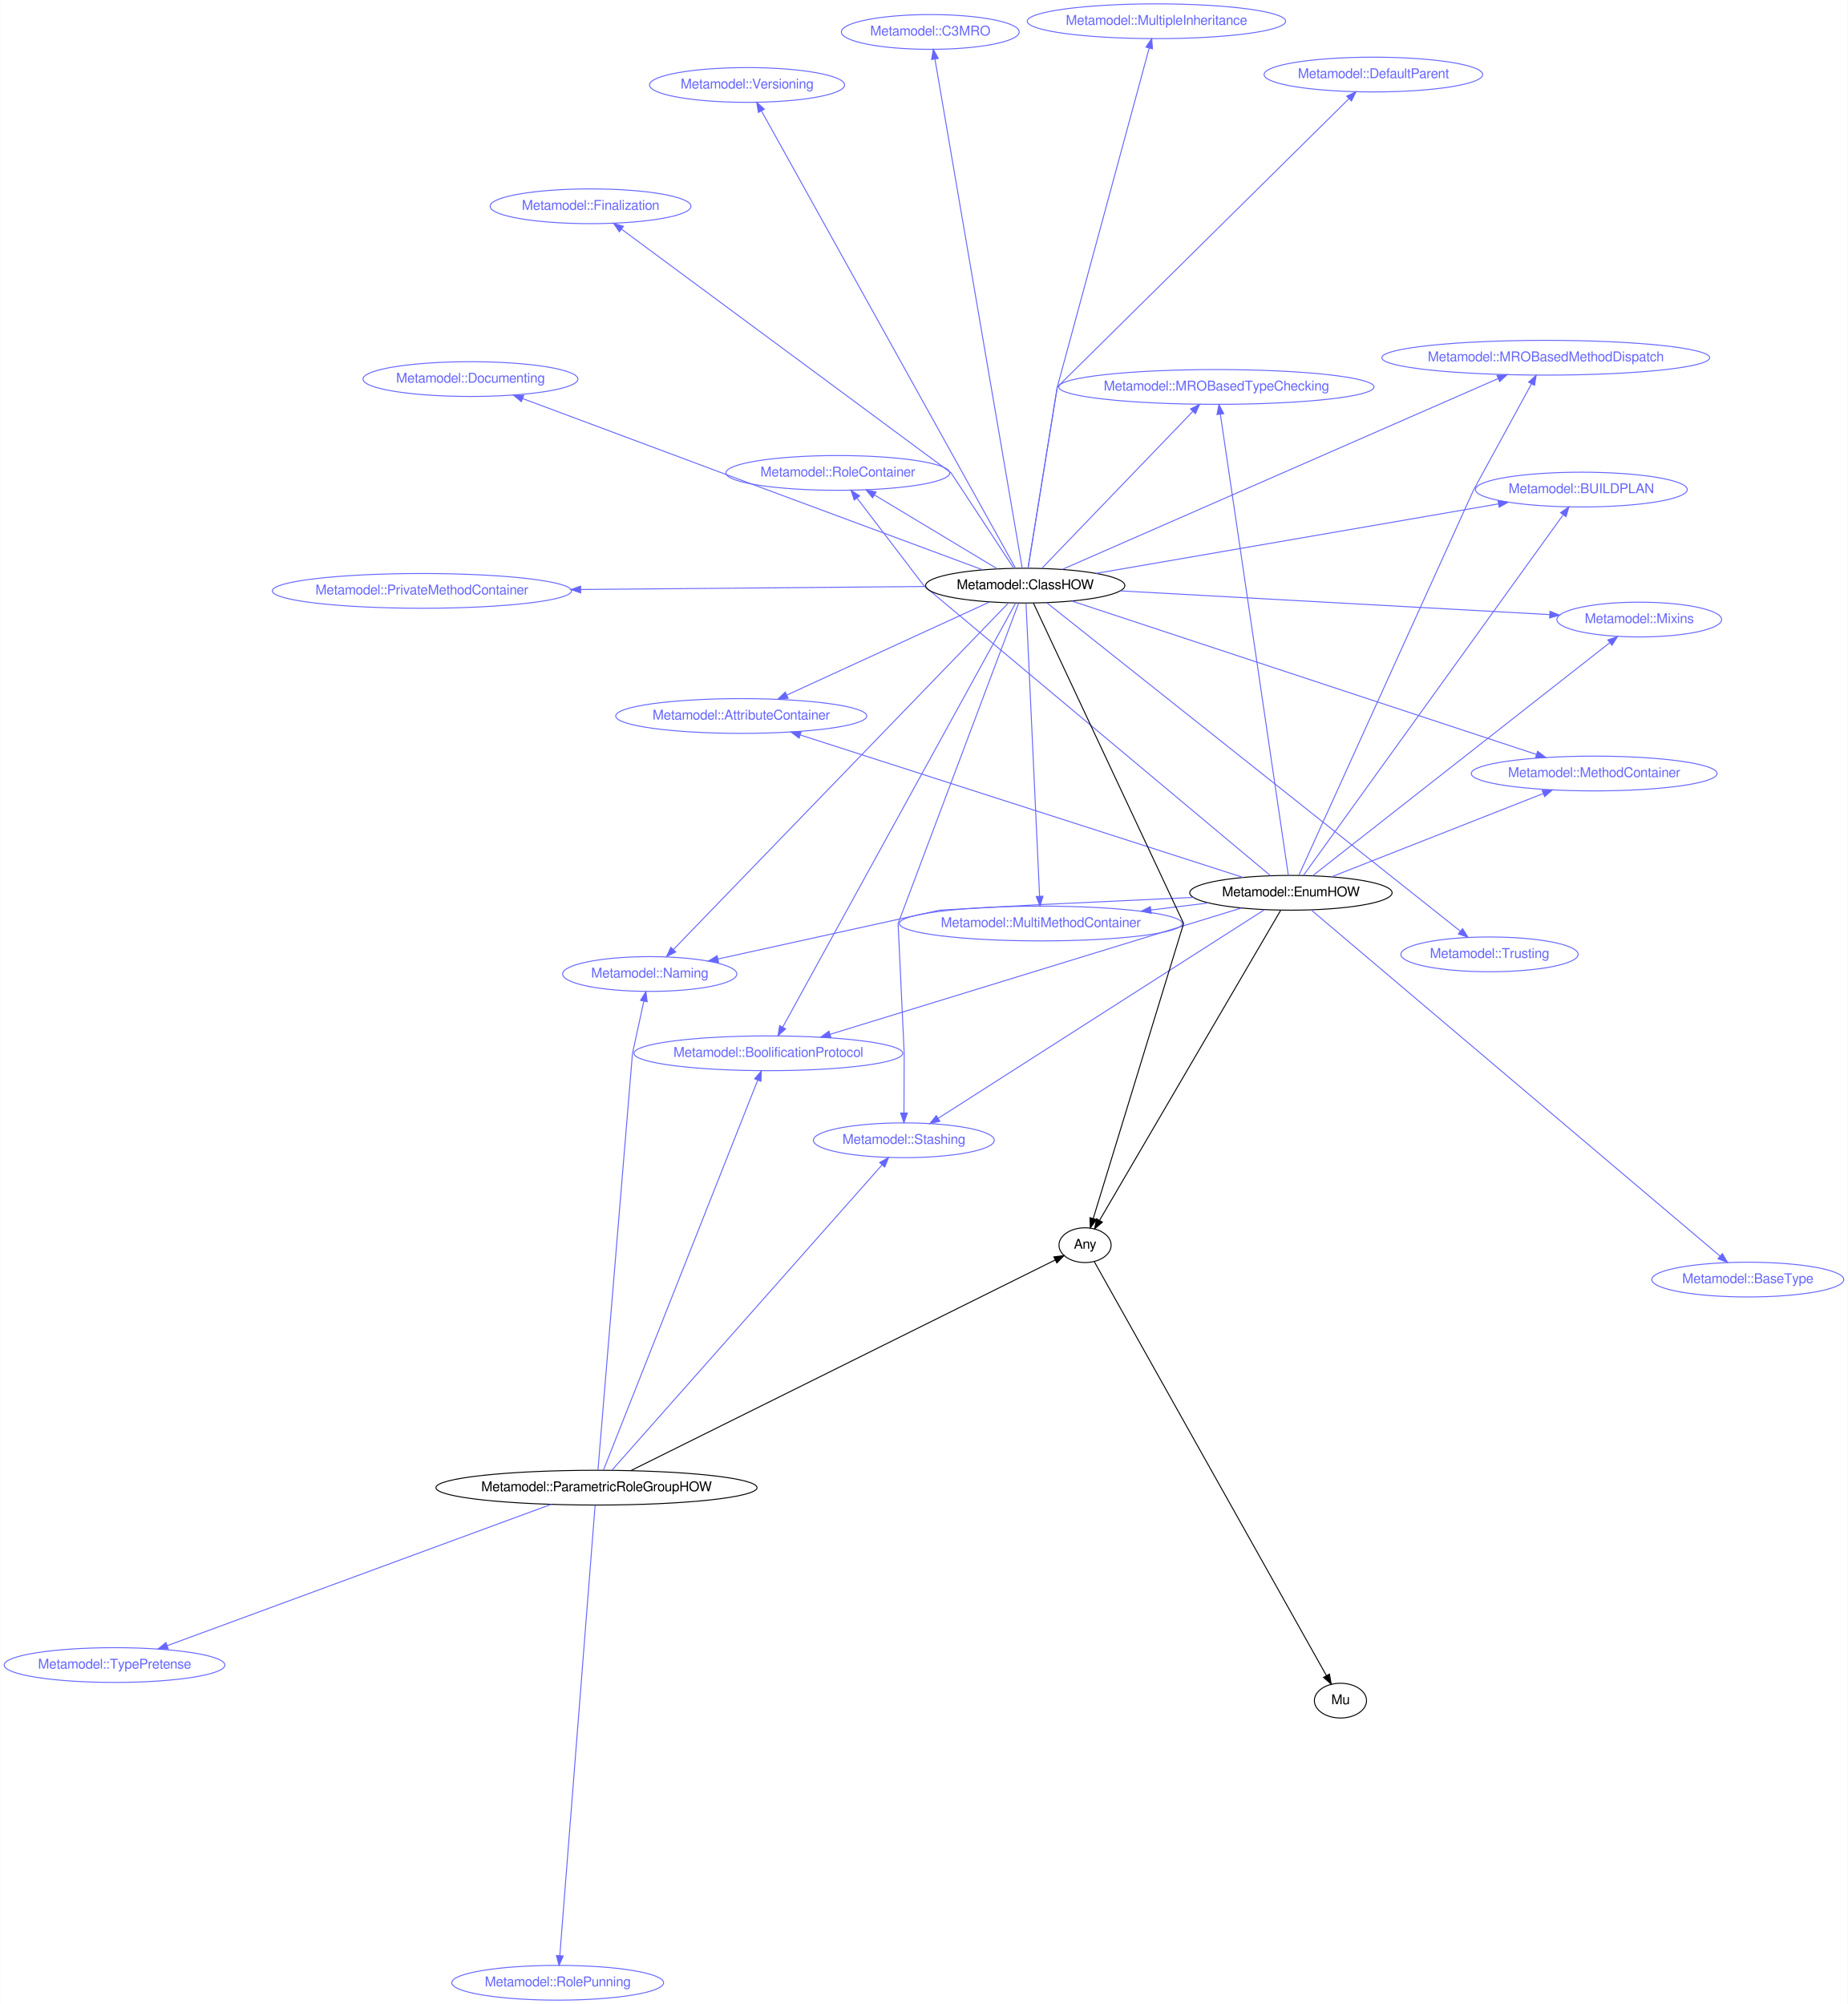
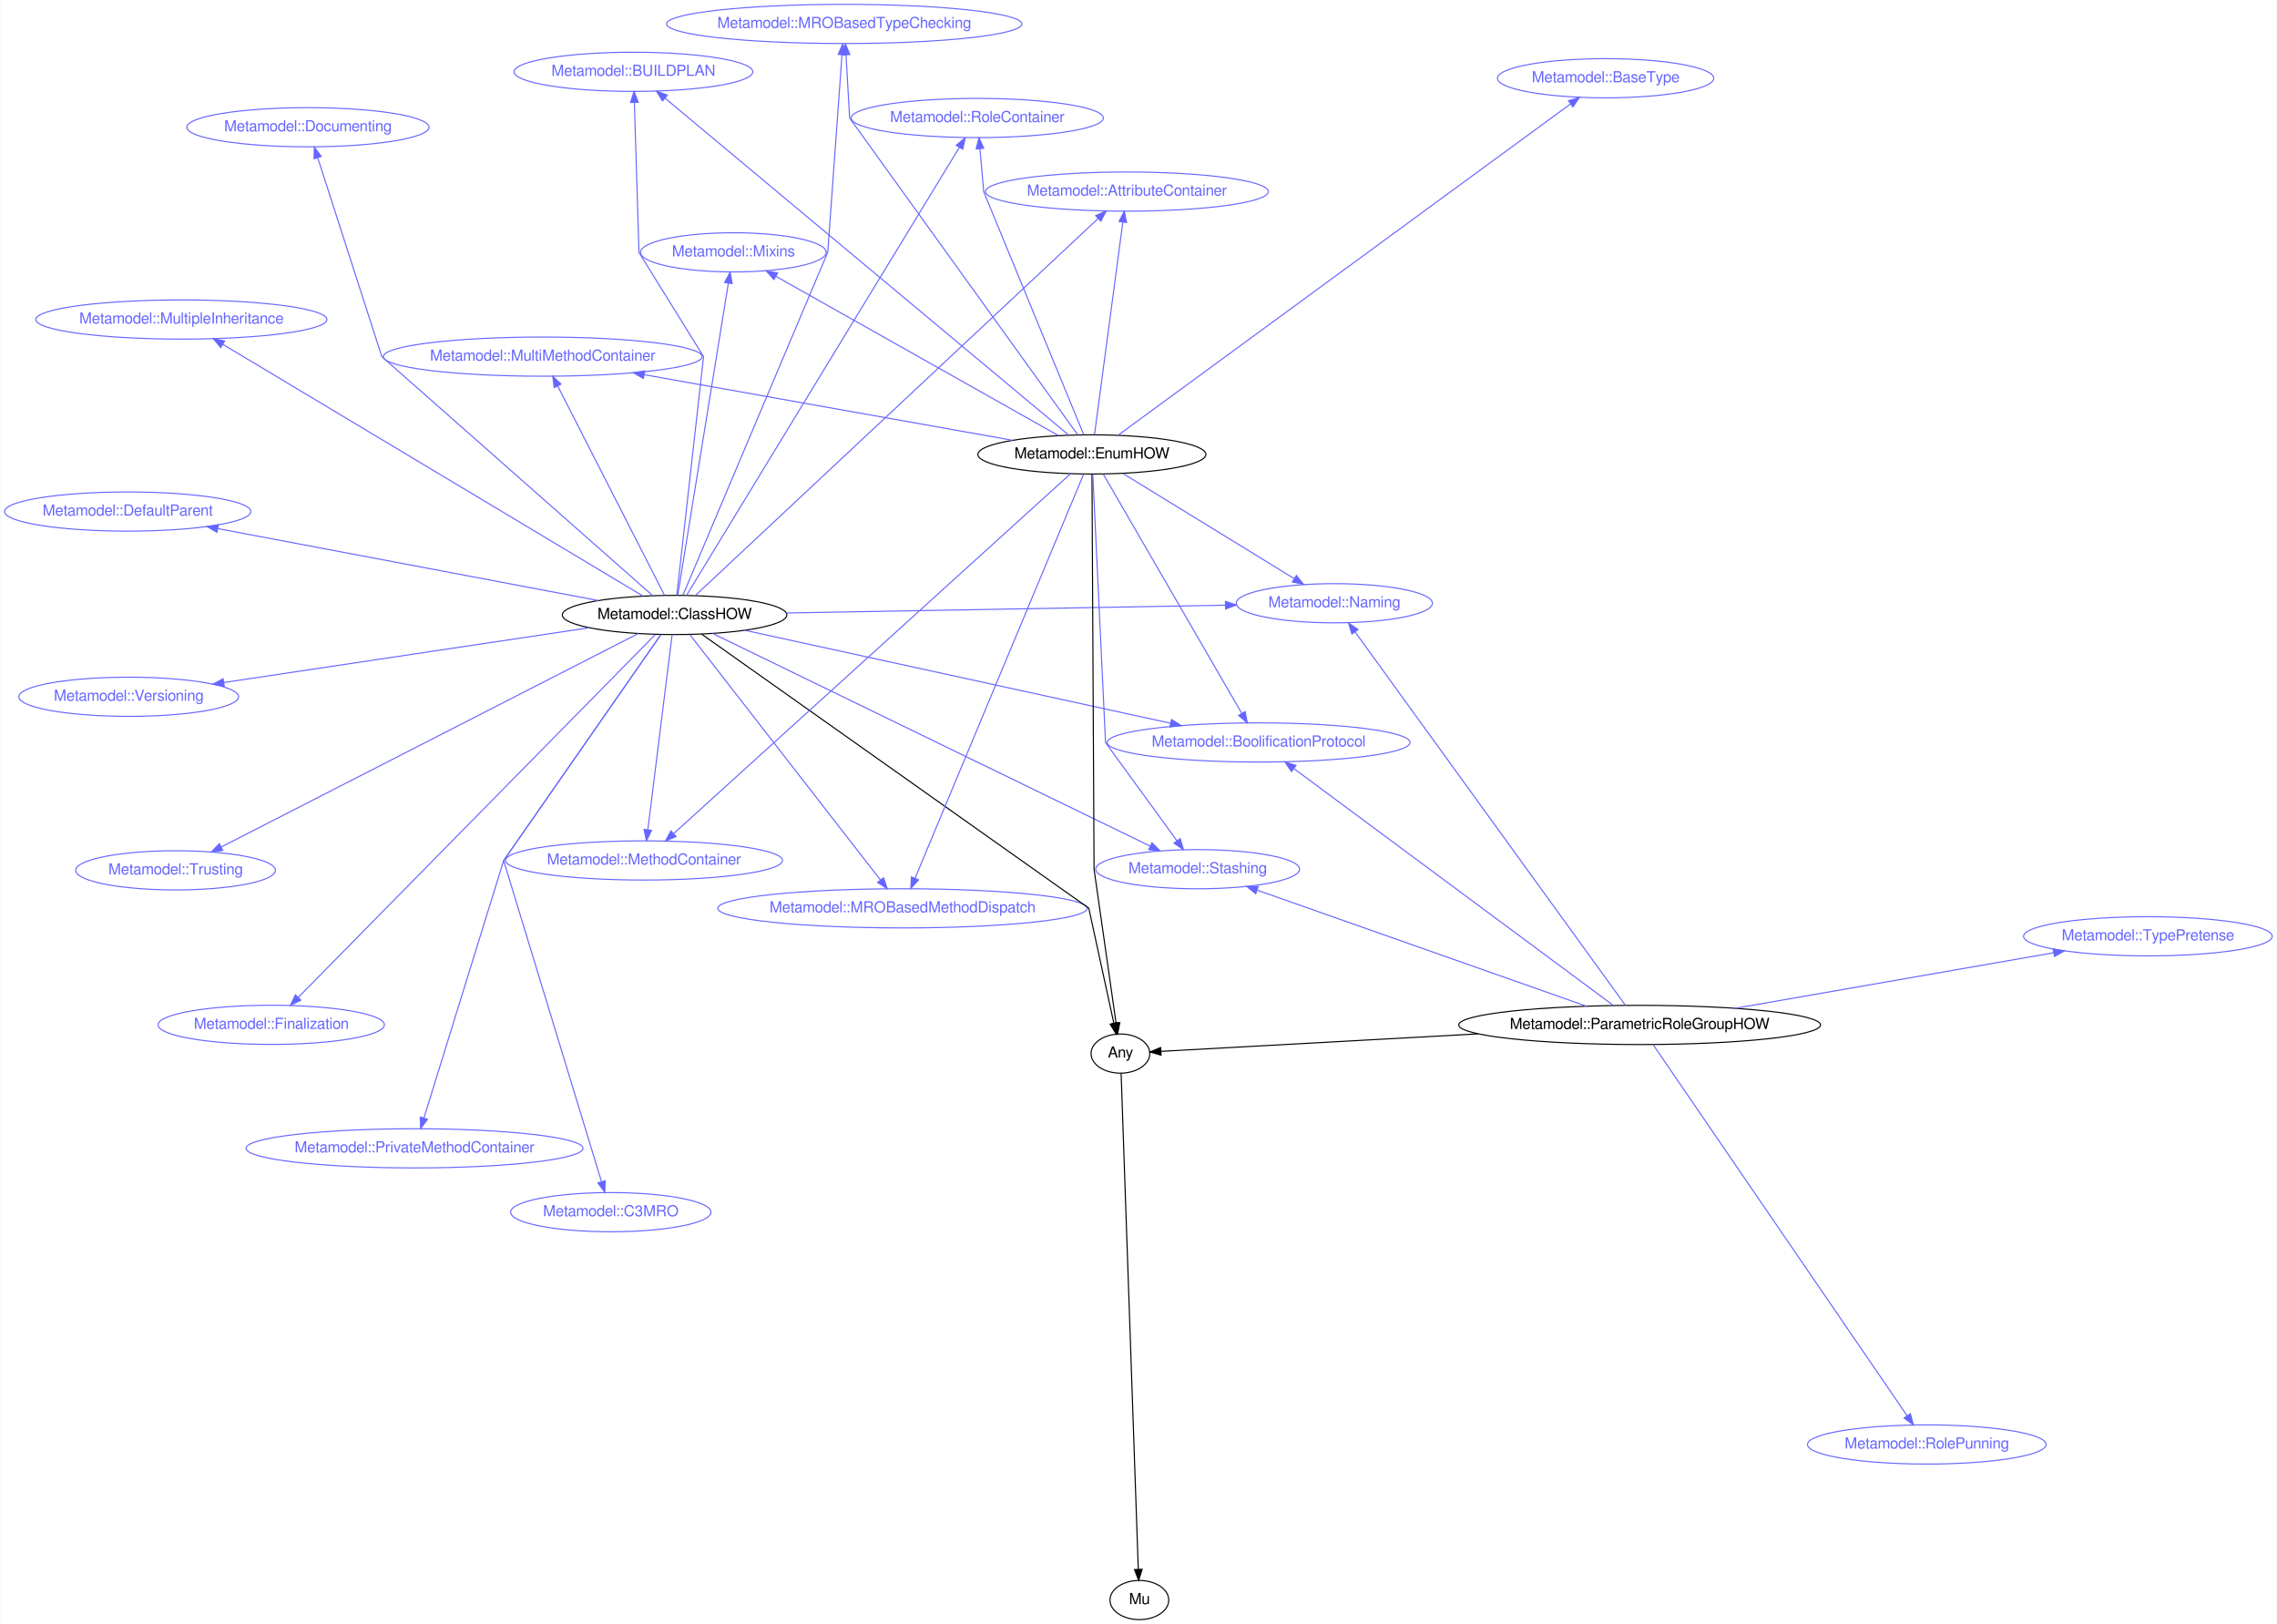
- <svg xmlns="http://www.w3.org/2000/svg" xmlns:xlink="http://www.w3.org/1999/xlink" width="1913pt" height="2075pt" viewBox="0.00 0.00 1913.07 2075.50">
-   <g id="graph0" class="graph" transform="scale(1 1) rotate(0) translate(4 2071.5)">
-     <polygon fill="white" stroke="transparent" points="-4,4 -4,-2071.5 1909.07,-2071.5 1909.07,4 -4,4" />
+ <svg xmlns="http://www.w3.org/2000/svg" xmlns:xlink="http://www.w3.org/1999/xlink" width="2092pt" height="1492pt" viewBox="0.00 0.00 2092.11 1492.46">
+   <g id="graph0" class="graph" transform="scale(1 1) rotate(0) translate(4 1488.46)">
+     <polygon fill="white" stroke="transparent" points="-4,4 -4,-1488.46 2088.11,-1488.46 2088.11,4 -4,4" />
    <g id="node1" class="node">
      <g id="a_node1">
        <a xlink:href="/type/Metamodel::BoolificationProtocol" xlink:title="Metamodel::BoolificationProtocol">
-           <ellipse fill="none" stroke="#6666ff" cx="791.42" cy="-980.63" rx="139.18" ry="18" />
-           <text text-anchor="middle" x="791.42" y="-976.93" font-family="FreeSans" font-size="14.00" fill="#6666ff">Metamodel::BoolificationProtocol</text>
+           <ellipse fill="none" stroke="#6666ff" cx="1152.45" cy="-806.13" rx="139.18" ry="18" />
+           <text text-anchor="middle" x="1152.45" y="-802.43" font-family="FreeSans" font-size="14.00" fill="#6666ff">Metamodel::BoolificationProtocol</text>
        </a>
      </g>
    </g>
    <g id="node2" class="node">
      <g id="a_node2">
        <a xlink:href="/type/Mu" xlink:title="Mu">
-           <ellipse fill="none" stroke="#000000" cx="1383.85" cy="-310.19" rx="27" ry="18" />
-           <text text-anchor="middle" x="1383.85" y="-306.49" font-family="FreeSans" font-size="14.00" fill="#000000">Mu</text>
+           <ellipse fill="none" stroke="#000000" cx="1042.84" cy="-18" rx="27" ry="18" />
+           <text text-anchor="middle" x="1042.84" y="-14.3" font-family="FreeSans" font-size="14.00" fill="#000000">Mu</text>
        </a>
      </g>
    </g>
    <g id="node3" class="node">
      <g id="a_node3">
        <a xlink:href="/type/Any" xlink:title="Any">
-           <ellipse fill="none" stroke="#000000" cx="1119.38" cy="-781.91" rx="27" ry="18" />
-           <text text-anchor="middle" x="1119.38" y="-778.21" font-family="FreeSans" font-size="14.00" fill="#000000">Any</text>
+           <ellipse fill="none" stroke="#000000" cx="1025.45" cy="-520.21" rx="27" ry="18" />
+           <text text-anchor="middle" x="1025.45" y="-516.51" font-family="FreeSans" font-size="14.00" fill="#000000">Any</text>
        </a>
      </g>
    </g>
    <g id="edge1" class="edge">
-       <path fill="none" stroke="#000000" d="M1128.95,-764.84C1168.76,-693.84 1321.41,-421.55 1369.36,-336.04" />
-       <polygon fill="#000000" stroke="#000000" points="1372.46,-337.67 1374.3,-327.23 1366.35,-334.24 1372.46,-337.67" />
+       <path fill="none" stroke="#000000" d="M1026.08,-502.04C1028.69,-426.67 1038.68,-138.32 1041.86,-46.36" />
+       <polygon fill="#000000" stroke="#000000" points="1045.37,-46.26 1042.21,-36.15 1038.37,-46.02 1045.37,-46.26" />
    </g>
    <g id="node4" class="node">
      <g id="a_node4">
        <a xlink:href="/type/Metamodel::Naming" xlink:title="Metamodel::Naming">
-           <ellipse fill="none" stroke="#6666ff" cx="668.6" cy="-1062.73" rx="90.18" ry="18" />
-           <text text-anchor="middle" x="668.6" y="-1059.03" font-family="FreeSans" font-size="14.00" fill="#6666ff">Metamodel::Naming</text>
+           <ellipse fill="none" stroke="#6666ff" cx="1222.01" cy="-934.07" rx="90.18" ry="18" />
+           <text text-anchor="middle" x="1222.01" y="-930.37" font-family="FreeSans" font-size="14.00" fill="#6666ff">Metamodel::Naming</text>
        </a>
      </g>
    </g>
    <g id="node5" class="node">
      <g id="a_node5">
-         <a xlink:href="/type/Metamodel::Stashing" xlink:title="Metamodel::Stashing">
-           <ellipse fill="none" stroke="#6666ff" cx="931.74" cy="-890.54" rx="93.68" ry="18" />
-           <text text-anchor="middle" x="931.74" y="-886.84" font-family="FreeSans" font-size="14.00" fill="#6666ff">Metamodel::Stashing</text>
+         <a xlink:href="/type/Metamodel::Documenting" xlink:title="Metamodel::Documenting">
+           <ellipse fill="none" stroke="#6666ff" cx="278.7" cy="-1371.53" rx="111.28" ry="18" />
+           <text text-anchor="middle" x="278.7" y="-1367.83" font-family="FreeSans" font-size="14.00" fill="#6666ff">Metamodel::Documenting</text>
        </a>
      </g>
    </g>
    <g id="node6" class="node">
      <g id="a_node6">
-         <a xlink:href="/type/Metamodel::TypePretense" xlink:title="Metamodel::TypePretense">
-           <ellipse fill="none" stroke="#6666ff" cx="114.39" cy="-347.04" rx="114.28" ry="18" />
-           <text text-anchor="middle" x="114.39" y="-343.34" font-family="FreeSans" font-size="14.00" fill="#6666ff">Metamodel::TypePretense</text>
+         <a xlink:href="/type/Metamodel::Versioning" xlink:title="Metamodel::Versioning">
+           <ellipse fill="none" stroke="#6666ff" cx="114.02" cy="-848.12" rx="100.98" ry="18" />
+           <text text-anchor="middle" x="114.02" y="-844.42" font-family="FreeSans" font-size="14.00" fill="#6666ff">Metamodel::Versioning</text>
        </a>
      </g>
    </g>
    <g id="node7" class="node">
      <g id="a_node7">
-         <a xlink:href="/type/Metamodel::RolePunning" xlink:title="Metamodel::RolePunning">
-           <ellipse fill="none" stroke="#6666ff" cx="573.29" cy="-18" rx="109.68" ry="18" />
-           <text text-anchor="middle" x="573.29" y="-14.3" font-family="FreeSans" font-size="14.00" fill="#6666ff">Metamodel::RolePunning</text>
+         <a xlink:href="/type/Metamodel::Stashing" xlink:title="Metamodel::Stashing">
+           <ellipse fill="none" stroke="#6666ff" cx="1096.41" cy="-689.66" rx="93.68" ry="18" />
+           <text text-anchor="middle" x="1096.41" y="-685.96" font-family="FreeSans" font-size="14.00" fill="#6666ff">Metamodel::Stashing</text>
        </a>
      </g>
    </g>
    <g id="node8" class="node">
      <g id="a_node8">
-         <a xlink:href="/type/Metamodel::ParametricRoleGroupHOW" xlink:title="Metamodel::ParametricRoleGroupHOW">
-           <ellipse fill="none" stroke="#000000" cx="613.48" cy="-530.76" rx="166.27" ry="18" />
-           <text text-anchor="middle" x="613.48" y="-527.06" font-family="FreeSans" font-size="14.00" fill="#000000">Metamodel::ParametricRoleGroupHOW</text>
-         </a>
-       </g>
-     </g>
-     <g id="edge9" class="edge">
-       <path fill="none" stroke="#6666ff" d="M620.68,-548.95C648.23,-618.62 747.15,-868.69 780.42,-952.8" />
-       <polygon fill="#6666ff" stroke="#6666ff" points="777.21,-954.2 784.14,-962.21 783.72,-951.63 777.21,-954.2" />
-     </g>
-     <g id="edge2" class="edge">
-       <path fill="none" stroke="#000000" d="M649.06,-548.42C743.56,-595.34 999.72,-722.51 1088.55,-766.61" />
-       <polygon fill="#000000" stroke="#000000" points="1087.07,-769.78 1097.58,-771.09 1090.18,-763.51 1087.07,-769.78" />
-     </g>
-     <g id="edge5" class="edge">
-       <path fill="none" stroke="#6666ff" d="M614.99,-548.95C621.96,-633.1 650.74,-980.56 650.74,-980.56 650.74,-980.56 657.29,-1010.7 662.46,-1034.48" />
-       <polygon fill="#6666ff" stroke="#6666ff" points="659.09,-1035.47 664.64,-1044.5 665.93,-1033.98 659.09,-1035.47" />
-     </g>
-     <g id="edge6" class="edge">
-       <path fill="none" stroke="#6666ff" d="M629.7,-549.1C682.29,-608.54 848.15,-796.05 909.04,-864.88" />
-       <polygon fill="#6666ff" stroke="#6666ff" points="906.68,-867.5 915.93,-872.67 911.93,-862.86 906.68,-867.5" />
-     </g>
-     <g id="edge7" class="edge">
-       <path fill="none" stroke="#6666ff" d="M566.53,-513.48C473.77,-479.33 267.48,-403.39 168.9,-367.1" />
-       <polygon fill="#6666ff" stroke="#6666ff" points="170.01,-363.78 159.41,-363.61 167.59,-370.35 170.01,-363.78" />
-     </g>
-     <g id="edge8" class="edge">
-       <path fill="none" stroke="#6666ff" d="M612.05,-512.51C606.04,-435.8 582.79,-139.18 575.5,-46.1" />
-       <polygon fill="#6666ff" stroke="#6666ff" points="578.98,-45.73 574.71,-36.03 572,-46.27 578.98,-45.73" />
+         <a xlink:href="/type/Metamodel::AttributeContainer" xlink:title="Metamodel::AttributeContainer">
+           <ellipse fill="none" stroke="#6666ff" cx="1031.38" cy="-1312.39" rx="129.98" ry="18" />
+           <text text-anchor="middle" x="1031.38" y="-1308.69" font-family="FreeSans" font-size="14.00" fill="#6666ff">Metamodel::AttributeContainer</text>
+         </a>
+       </g>
    </g>
    <g id="node9" class="node">
      <g id="a_node9">
-         <a xlink:href="/type/Metamodel::AttributeContainer" xlink:title="Metamodel::AttributeContainer">
-           <ellipse fill="none" stroke="#6666ff" cx="763.37" cy="-1329.95" rx="129.98" ry="18" />
-           <text text-anchor="middle" x="763.37" y="-1326.25" font-family="FreeSans" font-size="14.00" fill="#6666ff">Metamodel::AttributeContainer</text>
+         <a xlink:href="/type/Metamodel::Finalization" xlink:title="Metamodel::Finalization">
+           <ellipse fill="none" stroke="#6666ff" cx="245.01" cy="-546.63" rx="103.98" ry="18" />
+           <text text-anchor="middle" x="245.01" y="-542.93" font-family="FreeSans" font-size="14.00" fill="#6666ff">Metamodel::Finalization</text>
        </a>
      </g>
    </g>
    <g id="node10" class="node">
      <g id="a_node10">
        <a xlink:href="/type/Metamodel::MethodContainer" xlink:title="Metamodel::MethodContainer">
-           <ellipse fill="none" stroke="#6666ff" cx="1646.56" cy="-1270.39" rx="127.28" ry="18" />
-           <text text-anchor="middle" x="1646.56" y="-1266.69" font-family="FreeSans" font-size="14.00" fill="#6666ff">Metamodel::MethodContainer</text>
+           <ellipse fill="none" stroke="#6666ff" cx="587.59" cy="-697.69" rx="127.28" ry="18" />
+           <text text-anchor="middle" x="587.59" y="-693.99" font-family="FreeSans" font-size="14.00" fill="#6666ff">Metamodel::MethodContainer</text>
        </a>
      </g>
    </g>
    <g id="node11" class="node">
      <g id="a_node11">
-         <a xlink:href="/type/Metamodel::MultiMethodContainer" xlink:title="Metamodel::MultiMethodContainer">
-           <ellipse fill="none" stroke="#6666ff" cx="1073.61" cy="-1115.03" rx="146.47" ry="18" />
-           <text text-anchor="middle" x="1073.61" y="-1111.33" font-family="FreeSans" font-size="14.00" fill="#6666ff">Metamodel::MultiMethodContainer</text>
+         <a xlink:href="/type/Metamodel::PrivateMethodContainer" xlink:title="Metamodel::PrivateMethodContainer">
+           <ellipse fill="none" stroke="#6666ff" cx="376.69" cy="-433.13" rx="154.87" ry="18" />
+           <text text-anchor="middle" x="376.69" y="-429.43" font-family="FreeSans" font-size="14.00" fill="#6666ff">Metamodel::PrivateMethodContainer</text>
        </a>
      </g>
    </g>
    <g id="node12" class="node">
      <g id="a_node12">
-         <a xlink:href="/type/Metamodel::RoleContainer" xlink:title="Metamodel::RoleContainer">
-           <ellipse fill="none" stroke="#6666ff" cx="863.37" cy="-1581.7" rx="115.88" ry="18" />
-           <text text-anchor="middle" x="863.37" y="-1578" font-family="FreeSans" font-size="14.00" fill="#6666ff">Metamodel::RoleContainer</text>
+         <a xlink:href="/type/Metamodel::MultiMethodContainer" xlink:title="Metamodel::MultiMethodContainer">
+           <ellipse fill="none" stroke="#6666ff" cx="494.49" cy="-1160.72" rx="146.47" ry="18" />
+           <text text-anchor="middle" x="494.49" y="-1157.02" font-family="FreeSans" font-size="14.00" fill="#6666ff">Metamodel::MultiMethodContainer</text>
        </a>
      </g>
    </g>
    <g id="node13" class="node">
      <g id="a_node13">
-         <a xlink:href="/type/Metamodel::BaseType" xlink:title="Metamodel::BaseType">
-           <ellipse fill="none" stroke="#6666ff" cx="1805.63" cy="-746.26" rx="99.38" ry="18" />
-           <text text-anchor="middle" x="1805.63" y="-742.56" font-family="FreeSans" font-size="14.00" fill="#6666ff">Metamodel::BaseType</text>
+         <a xlink:href="/type/Metamodel::RoleContainer" xlink:title="Metamodel::RoleContainer">
+           <ellipse fill="none" stroke="#6666ff" cx="893.87" cy="-1380.01" rx="115.88" ry="18" />
+           <text text-anchor="middle" x="893.87" y="-1376.31" font-family="FreeSans" font-size="14.00" fill="#6666ff">Metamodel::RoleContainer</text>
        </a>
      </g>
    </g>
    <g id="node14" class="node">
      <g id="a_node14">
-         <a xlink:href="/type/Metamodel::MROBasedMethodDispatch" xlink:title="Metamodel::MROBasedMethodDispatch">
-           <ellipse fill="none" stroke="#6666ff" cx="1596.42" cy="-1701.01" rx="169.77" ry="18" />
-           <text text-anchor="middle" x="1596.42" y="-1697.31" font-family="FreeSans" font-size="14.00" fill="#6666ff">Metamodel::MROBasedMethodDispatch</text>
+         <a xlink:href="/type/Metamodel::MultipleInheritance" xlink:title="Metamodel::MultipleInheritance">
+           <ellipse fill="none" stroke="#6666ff" cx="162.43" cy="-1194.82" rx="133.78" ry="18" />
+           <text text-anchor="middle" x="162.43" y="-1191.12" font-family="FreeSans" font-size="14.00" fill="#6666ff">Metamodel::MultipleInheritance</text>
        </a>
      </g>
    </g>
    <g id="node15" class="node">
      <g id="a_node15">
-         <a xlink:href="/type/Metamodel::MROBasedTypeChecking" xlink:title="Metamodel::MROBasedTypeChecking">
-           <ellipse fill="none" stroke="#6666ff" cx="1255.35" cy="-1670.75" rx="163.27" ry="18" />
-           <text text-anchor="middle" x="1255.35" y="-1667.05" font-family="FreeSans" font-size="14.00" fill="#6666ff">Metamodel::MROBasedTypeChecking</text>
+         <a xlink:href="/type/Metamodel::DefaultParent" xlink:title="Metamodel::DefaultParent">
+           <ellipse fill="none" stroke="#6666ff" cx="113.09" cy="-1018.34" rx="113.18" ry="18" />
+           <text text-anchor="middle" x="113.09" y="-1014.64" font-family="FreeSans" font-size="14.00" fill="#6666ff">Metamodel::DefaultParent</text>
        </a>
      </g>
    </g>
    <g id="node16" class="node">
      <g id="a_node16">
-         <a xlink:href="/type/Metamodel::BUILDPLAN" xlink:title="Metamodel::BUILDPLAN">
-           <ellipse fill="none" stroke="#6666ff" cx="1633.29" cy="-1564.45" rx="109.68" ry="18" />
-           <text text-anchor="middle" x="1633.29" y="-1560.75" font-family="FreeSans" font-size="14.00" fill="#6666ff">Metamodel::BUILDPLAN</text>
+         <a xlink:href="/type/Metamodel::C3MRO" xlink:title="Metamodel::C3MRO">
+           <ellipse fill="none" stroke="#6666ff" cx="557.08" cy="-374.46" rx="92.08" ry="18" />
+           <text text-anchor="middle" x="557.08" y="-370.76" font-family="FreeSans" font-size="14.00" fill="#6666ff">Metamodel::C3MRO</text>
        </a>
      </g>
    </g>
    <g id="node17" class="node">
      <g id="a_node17">
-         <a xlink:href="/type/Metamodel::Mixins" xlink:title="Metamodel::Mixins">
-           <ellipse fill="none" stroke="#6666ff" cx="1693.26" cy="-1429.84" rx="85.29" ry="18" />
-           <text text-anchor="middle" x="1693.26" y="-1426.14" font-family="FreeSans" font-size="14.00" fill="#6666ff">Metamodel::Mixins</text>
+         <a xlink:href="/type/Metamodel::MROBasedMethodDispatch" xlink:title="Metamodel::MROBasedMethodDispatch">
+           <ellipse fill="none" stroke="#6666ff" cx="825.16" cy="-653.69" rx="169.77" ry="18" />
+           <text text-anchor="middle" x="825.16" y="-649.99" font-family="FreeSans" font-size="14.00" fill="#6666ff">Metamodel::MROBasedMethodDispatch</text>
        </a>
      </g>
    </g>
    <g id="node18" class="node">
      <g id="a_node18">
-         <a xlink:href="/type/Metamodel::EnumHOW" xlink:title="Metamodel::EnumHOW">
-           <ellipse fill="none" stroke="#000000" cx="1332.55" cy="-1146.85" rx="104.78" ry="18" />
-           <text text-anchor="middle" x="1332.55" y="-1143.15" font-family="FreeSans" font-size="14.00" fill="#000000">Metamodel::EnumHOW</text>
-         </a>
-       </g>
-     </g>
-     <g id="edge20" class="edge">
-       <path fill="none" stroke="#6666ff" d="M1281.16,-1131.06C1181.89,-1100.57 964.05,-1033.66 855.51,-1000.32" />
-       <polygon fill="#6666ff" stroke="#6666ff" points="856.26,-996.89 845.67,-997.3 854.21,-1003.58 856.26,-996.89" />
-     </g>
-     <g id="edge3" class="edge">
-       <path fill="none" stroke="#000000" d="M1321.98,-1128.75C1287.08,-1069 1175.42,-877.84 1134.55,-807.88" />
-       <polygon fill="#000000" stroke="#000000" points="1137.34,-805.71 1129.27,-798.84 1131.29,-809.24 1137.34,-805.71" />
-     </g>
-     <g id="edge10" class="edge">
-       <path fill="none" stroke="#6666ff" d="M1231.58,-1142.09C1158.79,-1138.66 1073.31,-1134.63 1073.31,-1134.63 1073.31,-1134.63 968.86,-1128.86 968.86,-1128.86 968.86,-1128.86 828.16,-1097.87 739.38,-1078.32" />
-       <polygon fill="#6666ff" stroke="#6666ff" points="739.88,-1074.85 729.36,-1076.12 738.38,-1081.68 739.88,-1074.85" />
-     </g>
-     <g id="edge11" class="edge">
-       <path fill="none" stroke="#6666ff" d="M1305.32,-1129.43C1234.83,-1084.35 1046.39,-963.86 967.38,-913.33" />
-       <polygon fill="#6666ff" stroke="#6666ff" points="969.06,-910.25 958.75,-907.81 965.29,-916.15 969.06,-910.25" />
-     </g>
-     <g id="edge12" class="edge">
-       <path fill="none" stroke="#6666ff" d="M1283.04,-1162.77C1178.97,-1196.25 937.81,-1273.83 824.39,-1310.32" />
-       <polygon fill="#6666ff" stroke="#6666ff" points="823.26,-1307.01 814.81,-1313.4 825.4,-1313.67 823.26,-1307.01" />
-     </g>
-     <g id="edge13" class="edge">
-       <path fill="none" stroke="#6666ff" d="M1374.58,-1163.38C1431.21,-1185.66 1532.02,-1225.33 1593.72,-1249.6" />
-       <polygon fill="#6666ff" stroke="#6666ff" points="1592.69,-1252.96 1603.28,-1253.36 1595.26,-1246.45 1592.69,-1252.96" />
-     </g>
-     <g id="edge14" class="edge">
-       <path fill="none" stroke="#6666ff" d="M1247.05,-1136.34C1228.02,-1134 1207.55,-1131.49 1187.58,-1129.03" />
-       <polygon fill="#6666ff" stroke="#6666ff" points="1187.87,-1125.54 1177.52,-1127.8 1187.01,-1132.49 1187.87,-1125.54" />
-     </g>
-     <g id="edge15" class="edge">
-       <path fill="none" stroke="#6666ff" d="M1311.3,-1164.63C1231.26,-1231.62 952.48,-1464.93 952.48,-1464.93 952.48,-1464.93 909.66,-1521.04 883.39,-1555.47" />
-       <polygon fill="#6666ff" stroke="#6666ff" points="880.38,-1553.63 877.1,-1563.71 885.95,-1557.88 880.38,-1553.63" />
-     </g>
-     <g id="edge16" class="edge">
-       <path fill="none" stroke="#6666ff" d="M1353.49,-1129.12C1429.36,-1064.88 1689.94,-844.23 1777.03,-770.48" />
-       <polygon fill="#6666ff" stroke="#6666ff" points="1779.29,-773.15 1784.66,-764.02 1774.77,-767.81 1779.29,-773.15" />
-     </g>
-     <g id="edge17" class="edge">
-       <path fill="none" stroke="#6666ff" d="M1340.81,-1165.05C1377.24,-1245.4 1521.85,-1564.32 1521.85,-1564.32 1521.85,-1564.32 1559.89,-1634.05 1581.63,-1673.9" />
-       <polygon fill="#6666ff" stroke="#6666ff" points="1578.66,-1675.75 1586.52,-1682.86 1584.8,-1672.4 1578.66,-1675.75" />
-     </g>
-     <g id="edge18" class="edge">
-       <path fill="none" stroke="#6666ff" d="M1329.9,-1164.88C1318.47,-1242.41 1273.47,-1547.73 1259.5,-1642.52" />
-       <polygon fill="#6666ff" stroke="#6666ff" points="1256.03,-1642.11 1258.03,-1652.52 1262.95,-1643.13 1256.03,-1642.11" />
-     </g>
-     <g id="edge19" class="edge">
-       <path fill="none" stroke="#6666ff" d="M1345.48,-1164.79C1393,-1230.78 1558.23,-1460.23 1614.42,-1538.25" />
-       <polygon fill="#6666ff" stroke="#6666ff" points="1611.73,-1540.51 1620.41,-1546.57 1617.41,-1536.41 1611.73,-1540.51" />
-     </g>
-     <g id="edge21" class="edge">
-       <path fill="none" stroke="#6666ff" d="M1355.12,-1164.55C1417.37,-1213.38 1591.59,-1350.07 1662.58,-1405.76" />
-       <polygon fill="#6666ff" stroke="#6666ff" points="1660.68,-1408.72 1670.71,-1412.14 1665,-1403.22 1660.68,-1408.72" />
+         <a xlink:href="/type/Metamodel::MROBasedTypeChecking" xlink:title="Metamodel::MROBasedTypeChecking">
+           <ellipse fill="none" stroke="#6666ff" cx="771.6" cy="-1466.46" rx="163.27" ry="18" />
+           <text text-anchor="middle" x="771.6" y="-1462.76" font-family="FreeSans" font-size="14.00" fill="#6666ff">Metamodel::MROBasedTypeChecking</text>
+         </a>
+       </g>
    </g>
    <g id="node19" class="node">
      <g id="a_node19">
-         <a xlink:href="/type/Metamodel::Documenting" xlink:title="Metamodel::Documenting">
-           <ellipse fill="none" stroke="#6666ff" cx="482.96" cy="-1678.89" rx="111.28" ry="18" />
-           <text text-anchor="middle" x="482.96" y="-1675.19" font-family="FreeSans" font-size="14.00" fill="#6666ff">Metamodel::Documenting</text>
+         <a xlink:href="/type/Metamodel::Trusting" xlink:title="Metamodel::Trusting">
+           <ellipse fill="none" stroke="#6666ff" cx="157.1" cy="-688.61" rx="91.78" ry="18" />
+           <text text-anchor="middle" x="157.1" y="-684.91" font-family="FreeSans" font-size="14.00" fill="#6666ff">Metamodel::Trusting</text>
        </a>
      </g>
    </g>
    <g id="node20" class="node">
      <g id="a_node20">
-         <a xlink:href="/type/Metamodel::Versioning" xlink:title="Metamodel::Versioning">
-           <ellipse fill="none" stroke="#6666ff" cx="769.38" cy="-1983.5" rx="100.98" ry="18" />
-           <text text-anchor="middle" x="769.38" y="-1979.8" font-family="FreeSans" font-size="14.00" fill="#6666ff">Metamodel::Versioning</text>
+         <a xlink:href="/type/Metamodel::BUILDPLAN" xlink:title="Metamodel::BUILDPLAN">
+           <ellipse fill="none" stroke="#6666ff" cx="577.88" cy="-1422.46" rx="109.68" ry="18" />
+           <text text-anchor="middle" x="577.88" y="-1418.76" font-family="FreeSans" font-size="14.00" fill="#6666ff">Metamodel::BUILDPLAN</text>
        </a>
      </g>
    </g>
    <g id="node21" class="node">
      <g id="a_node21">
-         <a xlink:href="/type/Metamodel::Finalization" xlink:title="Metamodel::Finalization">
-           <ellipse fill="none" stroke="#6666ff" cx="607.31" cy="-1857.87" rx="103.98" ry="18" />
-           <text text-anchor="middle" x="607.31" y="-1854.17" font-family="FreeSans" font-size="14.00" fill="#6666ff">Metamodel::Finalization</text>
+         <a xlink:href="/type/Metamodel::Mixins" xlink:title="Metamodel::Mixins">
+           <ellipse fill="none" stroke="#6666ff" cx="669.73" cy="-1256.55" rx="85.29" ry="18" />
+           <text text-anchor="middle" x="669.73" y="-1252.85" font-family="FreeSans" font-size="14.00" fill="#6666ff">Metamodel::Mixins</text>
        </a>
      </g>
    </g>
    <g id="node22" class="node">
      <g id="a_node22">
-         <a xlink:href="/type/Metamodel::PrivateMethodContainer" xlink:title="Metamodel::PrivateMethodContainer">
-           <ellipse fill="none" stroke="#6666ff" cx="432.69" cy="-1459.54" rx="154.87" ry="18" />
-           <text text-anchor="middle" x="432.69" y="-1455.84" font-family="FreeSans" font-size="14.00" fill="#6666ff">Metamodel::PrivateMethodContainer</text>
-         </a>
-       </g>
+         <a xlink:href="/type/Metamodel::ClassHOW" xlink:title="Metamodel::ClassHOW">
+           <ellipse fill="none" stroke="#000000" cx="615.69" cy="-923.3" rx="103.18" ry="18" />
+           <text text-anchor="middle" x="615.69" y="-919.6" font-family="FreeSans" font-size="14.00" fill="#000000">Metamodel::ClassHOW</text>
+         </a>
+       </g>
+     </g>
+     <g id="edge23" class="edge">
+       <path fill="none" stroke="#6666ff" d="M680.17,-909.23C778.22,-887.82 964.69,-847.11 1071.65,-823.77" />
+       <polygon fill="#6666ff" stroke="#6666ff" points="1072.4,-827.18 1081.43,-821.63 1070.91,-820.34 1072.4,-827.18" />
+     </g>
+     <g id="edge2" class="edge">
+       <path fill="none" stroke="#000000" d="M640.67,-905.62C725.37,-845.66 996.39,-653.81 996.39,-653.81 996.39,-653.81 1010.83,-587.42 1019.35,-548.24" />
+       <polygon fill="#000000" stroke="#000000" points="1022.82,-548.74 1021.53,-538.22 1015.98,-547.25 1022.82,-548.74" />
+     </g>
+     <g id="edge5" class="edge">
+       <path fill="none" stroke="#6666ff" d="M718.55,-925.13C831.09,-927.13 1010.29,-930.31 1121.78,-932.29" />
+       <polygon fill="#6666ff" stroke="#6666ff" points="1121.96,-935.79 1132.02,-932.47 1122.08,-928.8 1121.96,-935.79" />
+     </g>
+     <g id="edge6" class="edge">
+       <path fill="none" stroke="#6666ff" d="M595.47,-941.15C532.9,-996.36 346.65,-1160.71 346.65,-1160.71 346.65,-1160.71 306.15,-1286.35 287.69,-1343.65" />
+       <polygon fill="#6666ff" stroke="#6666ff" points="284.35,-1342.59 284.61,-1353.19 291.01,-1344.74 284.35,-1342.59" />
+     </g>
+     <g id="edge7" class="edge">
+       <path fill="none" stroke="#6666ff" d="M537.31,-911.56C446.24,-897.91 296.39,-875.45 201.58,-861.24" />
+       <polygon fill="#6666ff" stroke="#6666ff" points="201.85,-857.74 191.44,-859.72 200.81,-864.67 201.85,-857.74" />
+     </g>
+     <g id="edge8" class="edge">
+       <path fill="none" stroke="#6666ff" d="M650.65,-906.31C736.61,-864.53 958.12,-756.87 1052.63,-710.94" />
+       <polygon fill="#6666ff" stroke="#6666ff" points="1054.44,-713.95 1061.91,-706.43 1051.38,-707.65 1054.44,-713.95" />
+     </g>
+     <g id="edge9" class="edge">
+       <path fill="none" stroke="#6666ff" d="M634.63,-941.03C701.58,-1003.7 927.21,-1214.89 1004.87,-1287.57" />
+       <polygon fill="#6666ff" stroke="#6666ff" points="1002.64,-1290.28 1012.33,-1294.55 1007.42,-1285.17 1002.64,-1290.28" />
+     </g>
+     <g id="edge10" class="edge">
+       <path fill="none" stroke="#6666ff" d="M597.81,-905.13C537.25,-843.6 339.76,-642.91 269.83,-571.85" />
+       <polygon fill="#6666ff" stroke="#6666ff" points="272.21,-569.28 262.7,-564.61 267.22,-574.19 272.21,-569.28" />
+     </g>
+     <g id="edge11" class="edge">
+       <path fill="none" stroke="#6666ff" d="M613.44,-905.22C608.56,-866.03 596.97,-773.01 591.12,-725.97" />
+       <polygon fill="#6666ff" stroke="#6666ff" points="594.57,-725.35 589.86,-715.86 587.62,-726.22 594.57,-725.35" />
+     </g>
+     <g id="edge12" class="edge">
+       <path fill="none" stroke="#6666ff" d="M603.1,-905.21C565.83,-851.65 458.61,-697.59 458.61,-697.59 458.61,-697.59 406.33,-528.83 385.3,-460.93" />
+       <polygon fill="#6666ff" stroke="#6666ff" points="388.62,-459.82 382.32,-451.31 381.94,-461.9 388.62,-459.82" />
+     </g>
+     <g id="edge13" class="edge">
+       <path fill="none" stroke="#6666ff" d="M606.38,-941.54C585.18,-983.07 533.21,-1084.88 508.28,-1133.72" />
+       <polygon fill="#6666ff" stroke="#6666ff" points="505.1,-1132.25 503.67,-1142.75 511.33,-1135.44 505.1,-1132.25" />
+     </g>
+     <g id="edge14" class="edge">
+       <path fill="none" stroke="#6666ff" d="M626.6,-941.21C669.39,-1011.47 826.02,-1268.62 877.42,-1352.99" />
+       <polygon fill="#6666ff" stroke="#6666ff" points="874.55,-1355.01 882.74,-1361.73 880.53,-1351.37 874.55,-1355.01" />
+     </g>
+     <g id="edge15" class="edge">
+       <path fill="none" stroke="#6666ff" d="M586.65,-940.7C507.69,-988 289.09,-1118.95 200.48,-1172.03" />
+       <polygon fill="#6666ff" stroke="#6666ff" points="198.6,-1169.08 191.82,-1177.22 202.2,-1175.08 198.6,-1169.08" />
+     </g>
+     <g id="edge16" class="edge">
+       <path fill="none" stroke="#6666ff" d="M545.54,-936.57C453.9,-953.89 293.66,-984.19 196.08,-1002.64" />
+       <polygon fill="#6666ff" stroke="#6666ff" points="195.14,-999.26 185.96,-1004.56 196.44,-1006.14 195.14,-999.26" />
+     </g>
+     <g id="edge17" class="edge">
+       <path fill="none" stroke="#6666ff" d="M603.1,-905.21C565.83,-851.65 458.61,-697.59 458.61,-697.59 458.61,-697.59 524.61,-481 548.55,-402.47" />
+       <polygon fill="#6666ff" stroke="#6666ff" points="551.94,-403.35 551.51,-392.76 545.24,-401.31 551.94,-403.35" />
+     </g>
+     <g id="edge18" class="edge">
+       <path fill="none" stroke="#6666ff" d="M629.76,-905.19C665.98,-858.57 762.56,-734.26 804.85,-679.83" />
+       <polygon fill="#6666ff" stroke="#6666ff" points="807.78,-681.76 811.15,-671.72 802.25,-677.47 807.78,-681.76" />
+     </g>
+     <g id="edge19" class="edge">
+       <path fill="none" stroke="#6666ff" d="M623.46,-941.7C652.97,-1011.59 756.47,-1256.67 756.47,-1256.67 756.47,-1256.67 765.41,-1380.68 769.55,-1438.01" />
+       <polygon fill="#6666ff" stroke="#6666ff" points="766.07,-1438.49 770.29,-1448.21 773.06,-1437.99 766.07,-1438.49" />
+     </g>
+     <g id="edge20" class="edge">
+       <path fill="none" stroke="#6666ff" d="M582.34,-906.23C500.43,-864.31 289.45,-756.34 199.14,-710.12" />
+       <polygon fill="#6666ff" stroke="#6666ff" points="200.51,-706.89 190.02,-705.45 197.32,-713.12 200.51,-706.89" />
+     </g>
+     <g id="edge21" class="edge">
+       <path fill="none" stroke="#6666ff" d="M617.74,-941.54C623.97,-997.14 642.33,-1160.74 642.33,-1160.74 642.33,-1160.74 582.99,-1256.42 582.99,-1256.42 582.99,-1256.42 580.21,-1346.72 578.75,-1394.13" />
+       <polygon fill="#6666ff" stroke="#6666ff" points="575.25,-1394.27 578.44,-1404.37 582.24,-1394.48 575.25,-1394.27" />
+     </g>
+     <g id="edge22" class="edge">
+       <path fill="none" stroke="#6666ff" d="M618.67,-941.69C627.62,-996.88 654.3,-1161.37 665.1,-1228.03" />
+       <polygon fill="#6666ff" stroke="#6666ff" points="661.7,-1228.9 666.76,-1238.21 668.61,-1227.78 661.7,-1228.9" />
    </g>
    <g id="node23" class="node">
      <g id="a_node23">
-         <a xlink:href="/type/Metamodel::MultipleInheritance" xlink:title="Metamodel::MultipleInheritance">
-           <ellipse fill="none" stroke="#6666ff" cx="1193.32" cy="-2049.5" rx="133.78" ry="18" />
-           <text text-anchor="middle" x="1193.32" y="-2045.8" font-family="FreeSans" font-size="14.00" fill="#6666ff">Metamodel::MultipleInheritance</text>
+         <a xlink:href="/type/Metamodel::BaseType" xlink:title="Metamodel::BaseType">
+           <ellipse fill="none" stroke="#6666ff" cx="1471.33" cy="-1416.55" rx="99.38" ry="18" />
+           <text text-anchor="middle" x="1471.33" y="-1412.85" font-family="FreeSans" font-size="14.00" fill="#6666ff">Metamodel::BaseType</text>
        </a>
      </g>
    </g>
    <g id="node24" class="node">
      <g id="a_node24">
-         <a xlink:href="/type/Metamodel::DefaultParent" xlink:title="Metamodel::DefaultParent">
-           <ellipse fill="none" stroke="#6666ff" cx="1417.95" cy="-1994.29" rx="113.18" ry="18" />
-           <text text-anchor="middle" x="1417.95" y="-1990.59" font-family="FreeSans" font-size="14.00" fill="#6666ff">Metamodel::DefaultParent</text>
-         </a>
-       </g>
+         <a xlink:href="/type/Metamodel::EnumHOW" xlink:title="Metamodel::EnumHOW">
+           <ellipse fill="none" stroke="#000000" cx="999.2" cy="-1070.84" rx="104.78" ry="18" />
+           <text text-anchor="middle" x="999.2" y="-1067.14" font-family="FreeSans" font-size="14.00" fill="#000000">Metamodel::EnumHOW</text>
+         </a>
+       </g>
+     </g>
+     <g id="edge34" class="edge">
+       <path fill="none" stroke="#6666ff" d="M1009.73,-1052.64C1036.21,-1006.91 1105.64,-886.99 1136.85,-833.07" />
+       <polygon fill="#6666ff" stroke="#6666ff" points="1140.06,-834.51 1142.04,-824.1 1134.01,-831 1140.06,-834.51" />
+     </g>
+     <g id="edge3" class="edge">
+       <path fill="none" stroke="#000000" d="M999.3,-1052.71C999.7,-976.93 1001.22,-689.55 1001.22,-689.55 1001.22,-689.55 1014.52,-596.61 1021.41,-548.43" />
+       <polygon fill="#000000" stroke="#000000" points="1024.9,-548.72 1022.85,-538.33 1017.97,-547.73 1024.9,-548.72" />
+     </g>
+     <g id="edge24" class="edge">
+       <path fill="none" stroke="#6666ff" d="M1027.87,-1053.24C1068.01,-1028.6 1140.96,-983.82 1185.1,-956.72" />
+       <polygon fill="#6666ff" stroke="#6666ff" points="1187.11,-959.6 1193.8,-951.39 1183.44,-953.64 1187.11,-959.6" />
+     </g>
+     <g id="edge25" class="edge">
+       <path fill="none" stroke="#6666ff" d="M1000.06,-1052.64C1002.9,-992.82 1011.76,-806.05 1011.76,-806.05 1011.76,-806.05 1052.44,-750.12 1077.4,-715.8" />
+       <polygon fill="#6666ff" stroke="#6666ff" points="1080.32,-717.74 1083.37,-707.59 1074.66,-713.62 1080.32,-717.74" />
+     </g>
+     <g id="edge26" class="edge">
+       <path fill="none" stroke="#6666ff" d="M1001.62,-1088.99C1007.19,-1130.8 1020.95,-1234.11 1027.63,-1284.22" />
+       <polygon fill="#6666ff" stroke="#6666ff" points="1024.19,-1284.9 1028.98,-1294.35 1031.13,-1283.98 1024.19,-1284.9" />
+     </g>
+     <g id="edge27" class="edge">
+       <path fill="none" stroke="#6666ff" d="M979.62,-1053.09C912.59,-992.32 692.14,-792.47 614.75,-722.31" />
+       <polygon fill="#6666ff" stroke="#6666ff" points="617.05,-719.67 607.29,-715.55 612.35,-724.86 617.05,-719.67" />
+     </g>
+     <g id="edge28" class="edge">
+       <path fill="none" stroke="#6666ff" d="M926.35,-1083.81C837.01,-1099.72 685.44,-1126.72 587.7,-1144.12" />
+       <polygon fill="#6666ff" stroke="#6666ff" points="587.05,-1140.68 577.82,-1145.88 588.28,-1147.58 587.05,-1140.68" />
+     </g>
+     <g id="edge29" class="edge">
+       <path fill="none" stroke="#6666ff" d="M991.73,-1088.99C968.61,-1145.13 899.8,-1312.26 899.8,-1312.26 899.8,-1312.26 897.98,-1333.09 896.35,-1351.65" />
+       <polygon fill="#6666ff" stroke="#6666ff" points="892.85,-1351.59 895.46,-1361.86 899.82,-1352.2 892.85,-1351.59" />
+     </g>
+     <g id="edge31" class="edge">
+       <path fill="none" stroke="#6666ff" d="M991.61,-1052.65C964.13,-986.78 869.71,-760.47 836.68,-681.3" />
+       <polygon fill="#6666ff" stroke="#6666ff" points="839.87,-679.86 832.79,-671.98 833.41,-682.55 839.87,-679.86" />
+     </g>
+     <g id="edge32" class="edge">
+       <path fill="none" stroke="#6666ff" d="M986.27,-1088.79C938.76,-1154.77 776.58,-1379.96 776.58,-1379.96 776.58,-1379.96 774.7,-1412.7 773.25,-1437.9" />
+       <polygon fill="#6666ff" stroke="#6666ff" points="769.74,-1437.93 772.66,-1448.12 776.73,-1438.34 769.74,-1437.93" />
+     </g>
+     <g id="edge33" class="edge">
+       <path fill="none" stroke="#6666ff" d="M978.02,-1088.52C908.4,-1146.61 686.59,-1331.73 606.81,-1398.31" />
+       <polygon fill="#6666ff" stroke="#6666ff" points="604.54,-1395.65 599.11,-1404.74 609.03,-1401.02 604.54,-1395.65" />
+     </g>
+     <g id="edge35" class="edge">
+       <path fill="none" stroke="#6666ff" d="M968.5,-1088.14C908.39,-1122.03 775.25,-1197.07 708.9,-1234.47" />
+       <polygon fill="#6666ff" stroke="#6666ff" points="706.99,-1231.53 699.99,-1239.49 710.42,-1237.63 706.99,-1231.53" />
+     </g>
+     <g id="edge30" class="edge">
+       <path fill="none" stroke="#6666ff" d="M1023.26,-1088.46C1101.72,-1145.91 1350.19,-1327.85 1439.21,-1393.03" />
+       <polygon fill="#6666ff" stroke="#6666ff" points="1437.18,-1395.88 1447.32,-1398.96 1441.32,-1390.23 1437.18,-1395.88" />
    </g>
    <g id="node25" class="node">
      <g id="a_node25">
-         <a xlink:href="/type/Metamodel::C3MRO" xlink:title="Metamodel::C3MRO">
-           <ellipse fill="none" stroke="#6666ff" cx="959.13" cy="-2038.41" rx="92.08" ry="18" />
-           <text text-anchor="middle" x="959.13" y="-2034.71" font-family="FreeSans" font-size="14.00" fill="#6666ff">Metamodel::C3MRO</text>
+         <a xlink:href="/type/Metamodel::TypePretense" xlink:title="Metamodel::TypePretense">
+           <ellipse fill="none" stroke="#6666ff" cx="1969.72" cy="-627.99" rx="114.28" ry="18" />
+           <text text-anchor="middle" x="1969.72" y="-624.29" font-family="FreeSans" font-size="14.00" fill="#6666ff">Metamodel::TypePretense</text>
        </a>
      </g>
    </g>
    <g id="node26" class="node">
      <g id="a_node26">
-         <a xlink:href="/type/Metamodel::Trusting" xlink:title="Metamodel::Trusting">
-           <ellipse fill="none" stroke="#6666ff" cx="1538.22" cy="-1083.09" rx="91.78" ry="18" />
-           <text text-anchor="middle" x="1538.22" y="-1079.39" font-family="FreeSans" font-size="14.00" fill="#6666ff">Metamodel::Trusting</text>
+         <a xlink:href="/type/Metamodel::RolePunning" xlink:title="Metamodel::RolePunning">
+           <ellipse fill="none" stroke="#6666ff" cx="1766.54" cy="-160.96" rx="109.68" ry="18" />
+           <text text-anchor="middle" x="1766.54" y="-157.26" font-family="FreeSans" font-size="14.00" fill="#6666ff">Metamodel::RolePunning</text>
        </a>
      </g>
    </g>
    <g id="node27" class="node">
      <g id="a_node27">
-         <a xlink:href="/type/Metamodel::ClassHOW" xlink:title="Metamodel::ClassHOW">
-           <ellipse fill="none" stroke="#000000" cx="1057.42" cy="-1464.98" rx="103.18" ry="18" />
-           <text text-anchor="middle" x="1057.42" y="-1461.28" font-family="FreeSans" font-size="14.00" fill="#000000">Metamodel::ClassHOW</text>
+         <a xlink:href="/type/Metamodel::ParametricRoleGroupHOW" xlink:title="Metamodel::ParametricRoleGroupHOW">
+           <ellipse fill="none" stroke="#000000" cx="1502.61" cy="-546.52" rx="166.27" ry="18" />
+           <text text-anchor="middle" x="1502.61" y="-542.82" font-family="FreeSans" font-size="14.00" fill="#000000">Metamodel::ParametricRoleGroupHOW</text>
        </a>
      </g>
    </g>
    <g id="edge40" class="edge">
-       <path fill="none" stroke="#6666ff" d="M1047.48,-1446.88C1007.03,-1373.23 854.68,-1095.82 806.28,-1007.69" />
-       <polygon fill="#6666ff" stroke="#6666ff" points="809.3,-1005.91 801.42,-998.83 803.16,-1009.28 809.3,-1005.91" />
+       <path fill="none" stroke="#6666ff" d="M1478.55,-564.37C1417.2,-609.85 1254.91,-730.16 1185.12,-781.91" />
+       <polygon fill="#6666ff" stroke="#6666ff" points="1182.63,-779.39 1176.69,-788.16 1186.8,-785.01 1182.63,-779.39" />
    </g>
    <g id="edge4" class="edge">
-       <path fill="none" stroke="#000000" d="M1066.01,-1446.66C1099.76,-1374.67 1221.45,-1115.07 1221.45,-1115.07 1221.45,-1115.07 1152.41,-889.71 1127.89,-809.69" />
-       <polygon fill="#000000" stroke="#000000" points="1131.14,-808.36 1124.87,-799.82 1124.45,-810.41 1131.14,-808.36" />
-     </g>
-     <g id="edge22" class="edge">
-       <path fill="none" stroke="#6666ff" d="M1040.21,-1447.18C978.12,-1382.94 765.46,-1162.94 693.01,-1087.99" />
-       <polygon fill="#6666ff" stroke="#6666ff" points="695.52,-1085.55 686.05,-1080.79 690.49,-1090.41 695.52,-1085.55" />
-     </g>
-     <g id="edge25" class="edge">
-       <path fill="none" stroke="#6666ff" d="M1050.52,-1446.66C1023.44,-1374.65 925.78,-1114.99 925.78,-1114.99 925.78,-1114.99 932.11,-980.71 932.11,-980.71 932.11,-980.71 931.97,-945.5 931.86,-919.09" />
-       <polygon fill="#6666ff" stroke="#6666ff" points="935.36,-918.77 931.81,-908.79 928.36,-918.8 935.36,-918.77" />
-     </g>
-     <g id="edge26" class="edge">
-       <path fill="none" stroke="#6666ff" d="M1020.47,-1448.02C967.29,-1423.59 869.13,-1378.52 810.7,-1351.69" />
-       <polygon fill="#6666ff" stroke="#6666ff" points="811.87,-1348.37 801.32,-1347.38 808.95,-1354.74 811.87,-1348.37" />
-     </g>
-     <g id="edge28" class="edge">
-       <path fill="none" stroke="#6666ff" d="M1105.63,-1449.06C1212.68,-1413.7 1469.97,-1328.72 1586.91,-1290.1" />
-       <polygon fill="#6666ff" stroke="#6666ff" points="1588.04,-1293.41 1596.44,-1286.95 1585.84,-1286.76 1588.04,-1293.41" />
-     </g>
-     <g id="edge30" class="edge">
-       <path fill="none" stroke="#6666ff" d="M1058.26,-1446.66C1060.92,-1389.26 1069.1,-1212.62 1072.3,-1143.33" />
-       <polygon fill="#6666ff" stroke="#6666ff" points="1075.81,-1143.32 1072.77,-1133.17 1068.81,-1143 1075.81,-1143.32" />
-     </g>
-     <g id="edge31" class="edge">
-       <path fill="none" stroke="#6666ff" d="M1028.37,-1482.46C994.5,-1502.83 938.43,-1536.55 901.19,-1558.95" />
-       <polygon fill="#6666ff" stroke="#6666ff" points="899.39,-1555.95 892.62,-1564.1 902.99,-1561.95 899.39,-1555.95" />
-     </g>
-     <g id="edge35" class="edge">
-       <path fill="none" stroke="#6666ff" d="M1095.75,-1481.77C1191.47,-1523.68 1440.9,-1632.91 1547.24,-1679.47" />
-       <polygon fill="#6666ff" stroke="#6666ff" points="1545.9,-1682.71 1556.47,-1683.51 1548.71,-1676.29 1545.9,-1682.71" />
+       <path fill="none" stroke="#000000" d="M1354.25,-538.34C1252.36,-532.72 1124.71,-525.68 1062.7,-522.26" />
+       <polygon fill="#000000" stroke="#000000" points="1062.79,-518.76 1052.61,-521.7 1062.41,-525.75 1062.79,-518.76" />
    </g>
    <g id="edge36" class="edge">
-       <path fill="none" stroke="#6666ff" d="M1074.64,-1482.88C1109.87,-1519.52 1190.31,-1603.14 1230.93,-1645.36" />
-       <polygon fill="#6666ff" stroke="#6666ff" points="1228.57,-1647.96 1238.03,-1652.74 1233.62,-1643.11 1228.57,-1647.96" />
+       <path fill="none" stroke="#6666ff" d="M1489.46,-564.7C1444.16,-627.25 1294.56,-833.87 1241.16,-907.62" />
+       <polygon fill="#6666ff" stroke="#6666ff" points="1238.17,-905.79 1235.14,-915.94 1243.84,-909.89 1238.17,-905.79" />
+     </g>
+     <g id="edge37" class="edge">
+       <path fill="none" stroke="#6666ff" d="M1453.62,-563.79C1377.43,-590.64 1231.06,-642.21 1151.38,-670.29" />
+       <polygon fill="#6666ff" stroke="#6666ff" points="1149.8,-667.13 1141.53,-673.76 1152.13,-673.74 1149.8,-667.13" />
    </g>
    <g id="edge38" class="edge">
-       <path fill="none" stroke="#6666ff" d="M1130.94,-1477.68C1237.49,-1496.09 1434.4,-1530.1 1547.46,-1549.63" />
-       <polygon fill="#6666ff" stroke="#6666ff" points="1547.01,-1553.1 1557.46,-1551.36 1548.21,-1546.2 1547.01,-1553.1" />
+       <path fill="none" stroke="#6666ff" d="M1590.47,-561.85C1674.28,-576.46 1799.75,-598.34 1883.13,-612.88" />
+       <polygon fill="#6666ff" stroke="#6666ff" points="1882.63,-616.35 1893.09,-614.62 1883.84,-609.45 1882.63,-616.35" />
    </g>
    <g id="edge39" class="edge">
-       <path fill="none" stroke="#6666ff" d="M1156.07,-1459.53C1277.41,-1452.82 1481.84,-1441.52 1600.45,-1434.97" />
-       <polygon fill="#6666ff" stroke="#6666ff" points="1600.8,-1438.45 1610.59,-1434.41 1600.42,-1431.46 1600.8,-1438.45" />
-     </g>
-     <g id="edge23" class="edge">
-       <path fill="none" stroke="#6666ff" d="M1013.23,-1481.39C935.06,-1510.43 780.51,-1567.82 780.51,-1567.82 780.51,-1567.82 622.89,-1626.66 537.09,-1658.69" />
-       <polygon fill="#6666ff" stroke="#6666ff" points="535.65,-1655.49 527.51,-1662.27 538.1,-1662.05 535.65,-1655.49" />
-     </g>
-     <g id="edge24" class="edge">
-       <path fill="none" stroke="#6666ff" d="M1047.33,-1483.13C1004.26,-1560.68 835.51,-1864.45 784.24,-1956.75" />
-       <polygon fill="#6666ff" stroke="#6666ff" points="781.17,-1955.05 779.38,-1965.49 787.29,-1958.45 781.17,-1955.05" />
-     </g>
-     <g id="edge27" class="edge">
-       <path fill="none" stroke="#6666ff" d="M1045.59,-1482.97C1024.06,-1515.71 980.66,-1581.71 980.66,-1581.71 980.66,-1581.71 730.06,-1767.07 639.49,-1834.07" />
-       <polygon fill="#6666ff" stroke="#6666ff" points="637.19,-1831.41 631.23,-1840.17 641.35,-1837.04 637.19,-1831.41" />
-     </g>
-     <g id="edge29" class="edge">
-       <path fill="none" stroke="#6666ff" d="M953.91,-1464.08C856.88,-1463.24 710.24,-1461.96 597.19,-1460.97" />
-       <polygon fill="#6666ff" stroke="#6666ff" points="597.08,-1457.47 587.05,-1460.88 597.01,-1464.47 597.08,-1457.47" />
-     </g>
-     <g id="edge32" class="edge">
-       <path fill="none" stroke="#6666ff" d="M1060.36,-1483.23C1068.49,-1533.55 1090.61,-1670.6 1090.61,-1670.6 1090.61,-1670.6 1162.1,-1934.3 1185.79,-2021.72" />
-       <polygon fill="#6666ff" stroke="#6666ff" points="1182.45,-2022.74 1188.44,-2031.48 1189.2,-2020.91 1182.45,-2022.74" />
-     </g>
-     <g id="edge33" class="edge">
-       <path fill="none" stroke="#6666ff" d="M1060.36,-1483.23C1068.49,-1533.55 1090.61,-1670.6 1090.61,-1670.6 1090.61,-1670.6 1315.55,-1893.02 1392.5,-1969.11" />
-       <polygon fill="#6666ff" stroke="#6666ff" points="1390.31,-1971.88 1399.88,-1976.42 1395.24,-1966.9 1390.31,-1971.88" />
-     </g>
-     <g id="edge34" class="edge">
-       <path fill="none" stroke="#6666ff" d="M1054.31,-1483.09C1040.11,-1565.93 981.3,-1909.07 963.96,-2010.23" />
-       <polygon fill="#6666ff" stroke="#6666ff" points="960.48,-2009.85 962.24,-2020.29 967.38,-2011.03 960.48,-2009.85" />
-     </g>
-     <g id="edge37" class="edge">
-       <path fill="none" stroke="#6666ff" d="M1079.64,-1447.33C1157.64,-1385.38 1418.96,-1177.81 1508.12,-1107" />
-       <polygon fill="#6666ff" stroke="#6666ff" points="1510.3,-1109.73 1515.96,-1100.77 1505.95,-1104.25 1510.3,-1109.73" />
+       <path fill="none" stroke="#6666ff" d="M1514.99,-528.44C1557.59,-466.21 1698.3,-260.65 1748.52,-187.27" />
+       <polygon fill="#6666ff" stroke="#6666ff" points="1751.43,-189.23 1754.19,-179 1745.65,-185.27 1751.43,-189.23" />
    </g>
  </g>
</svg>
